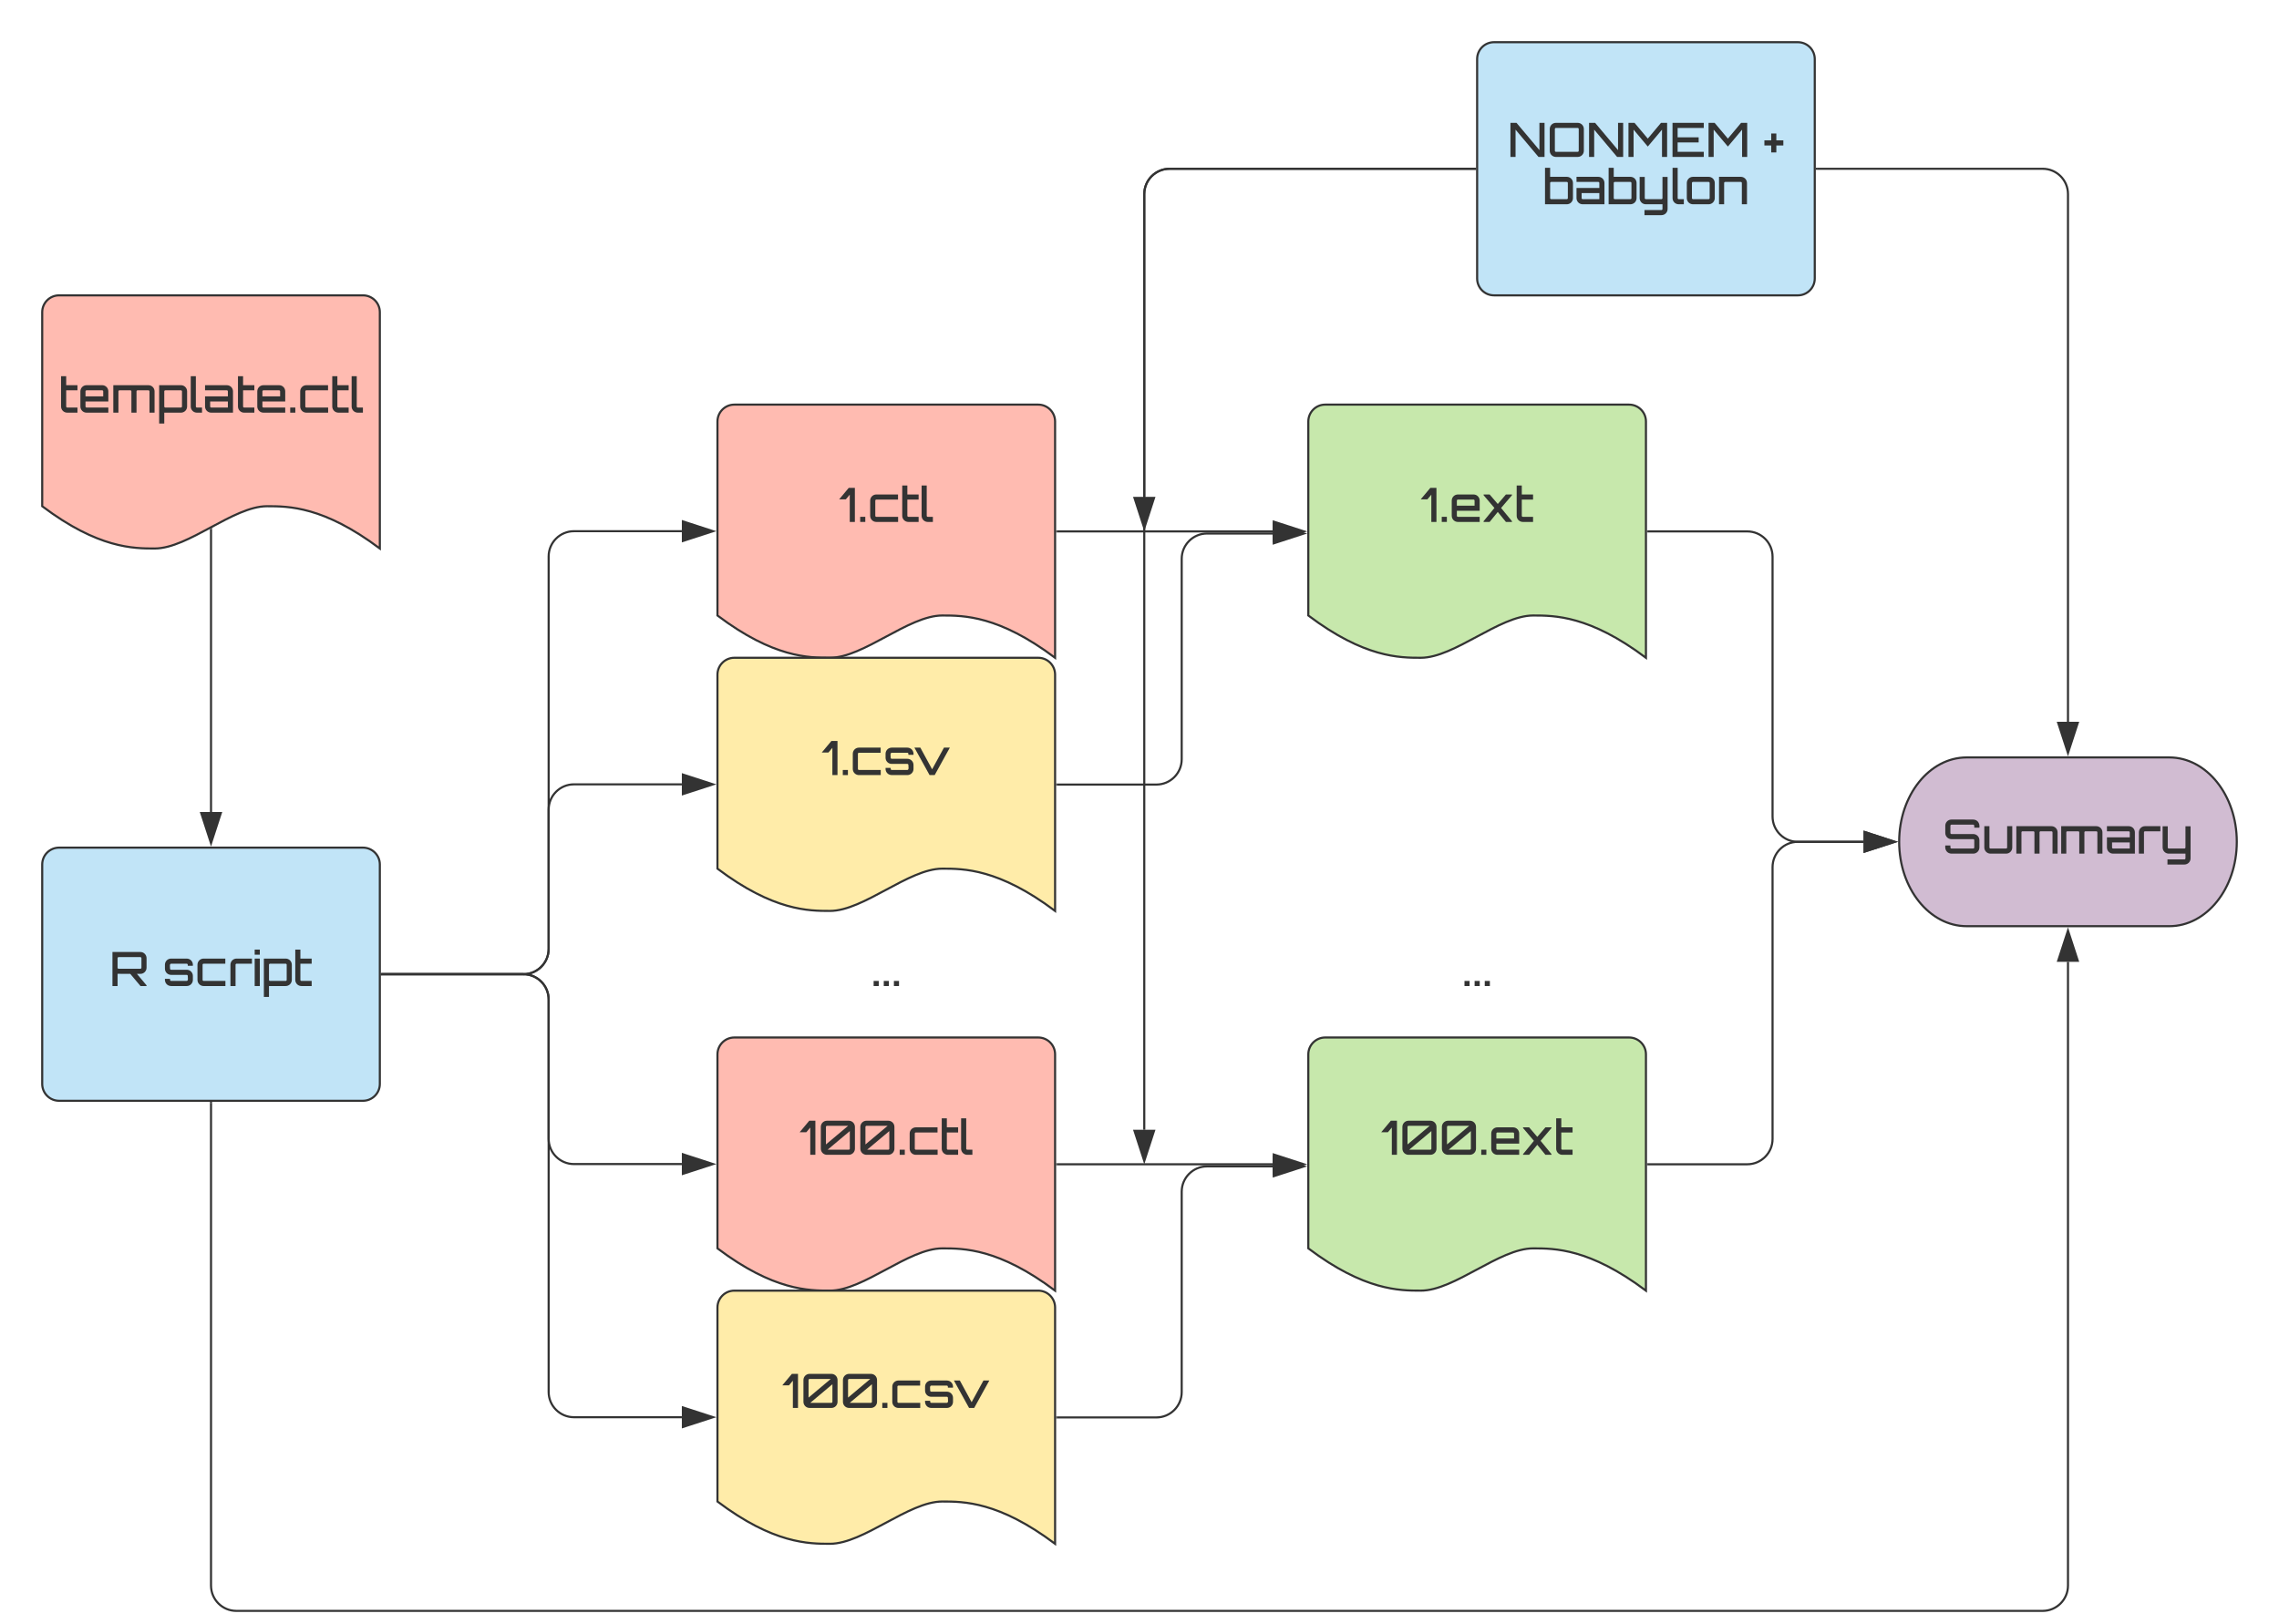
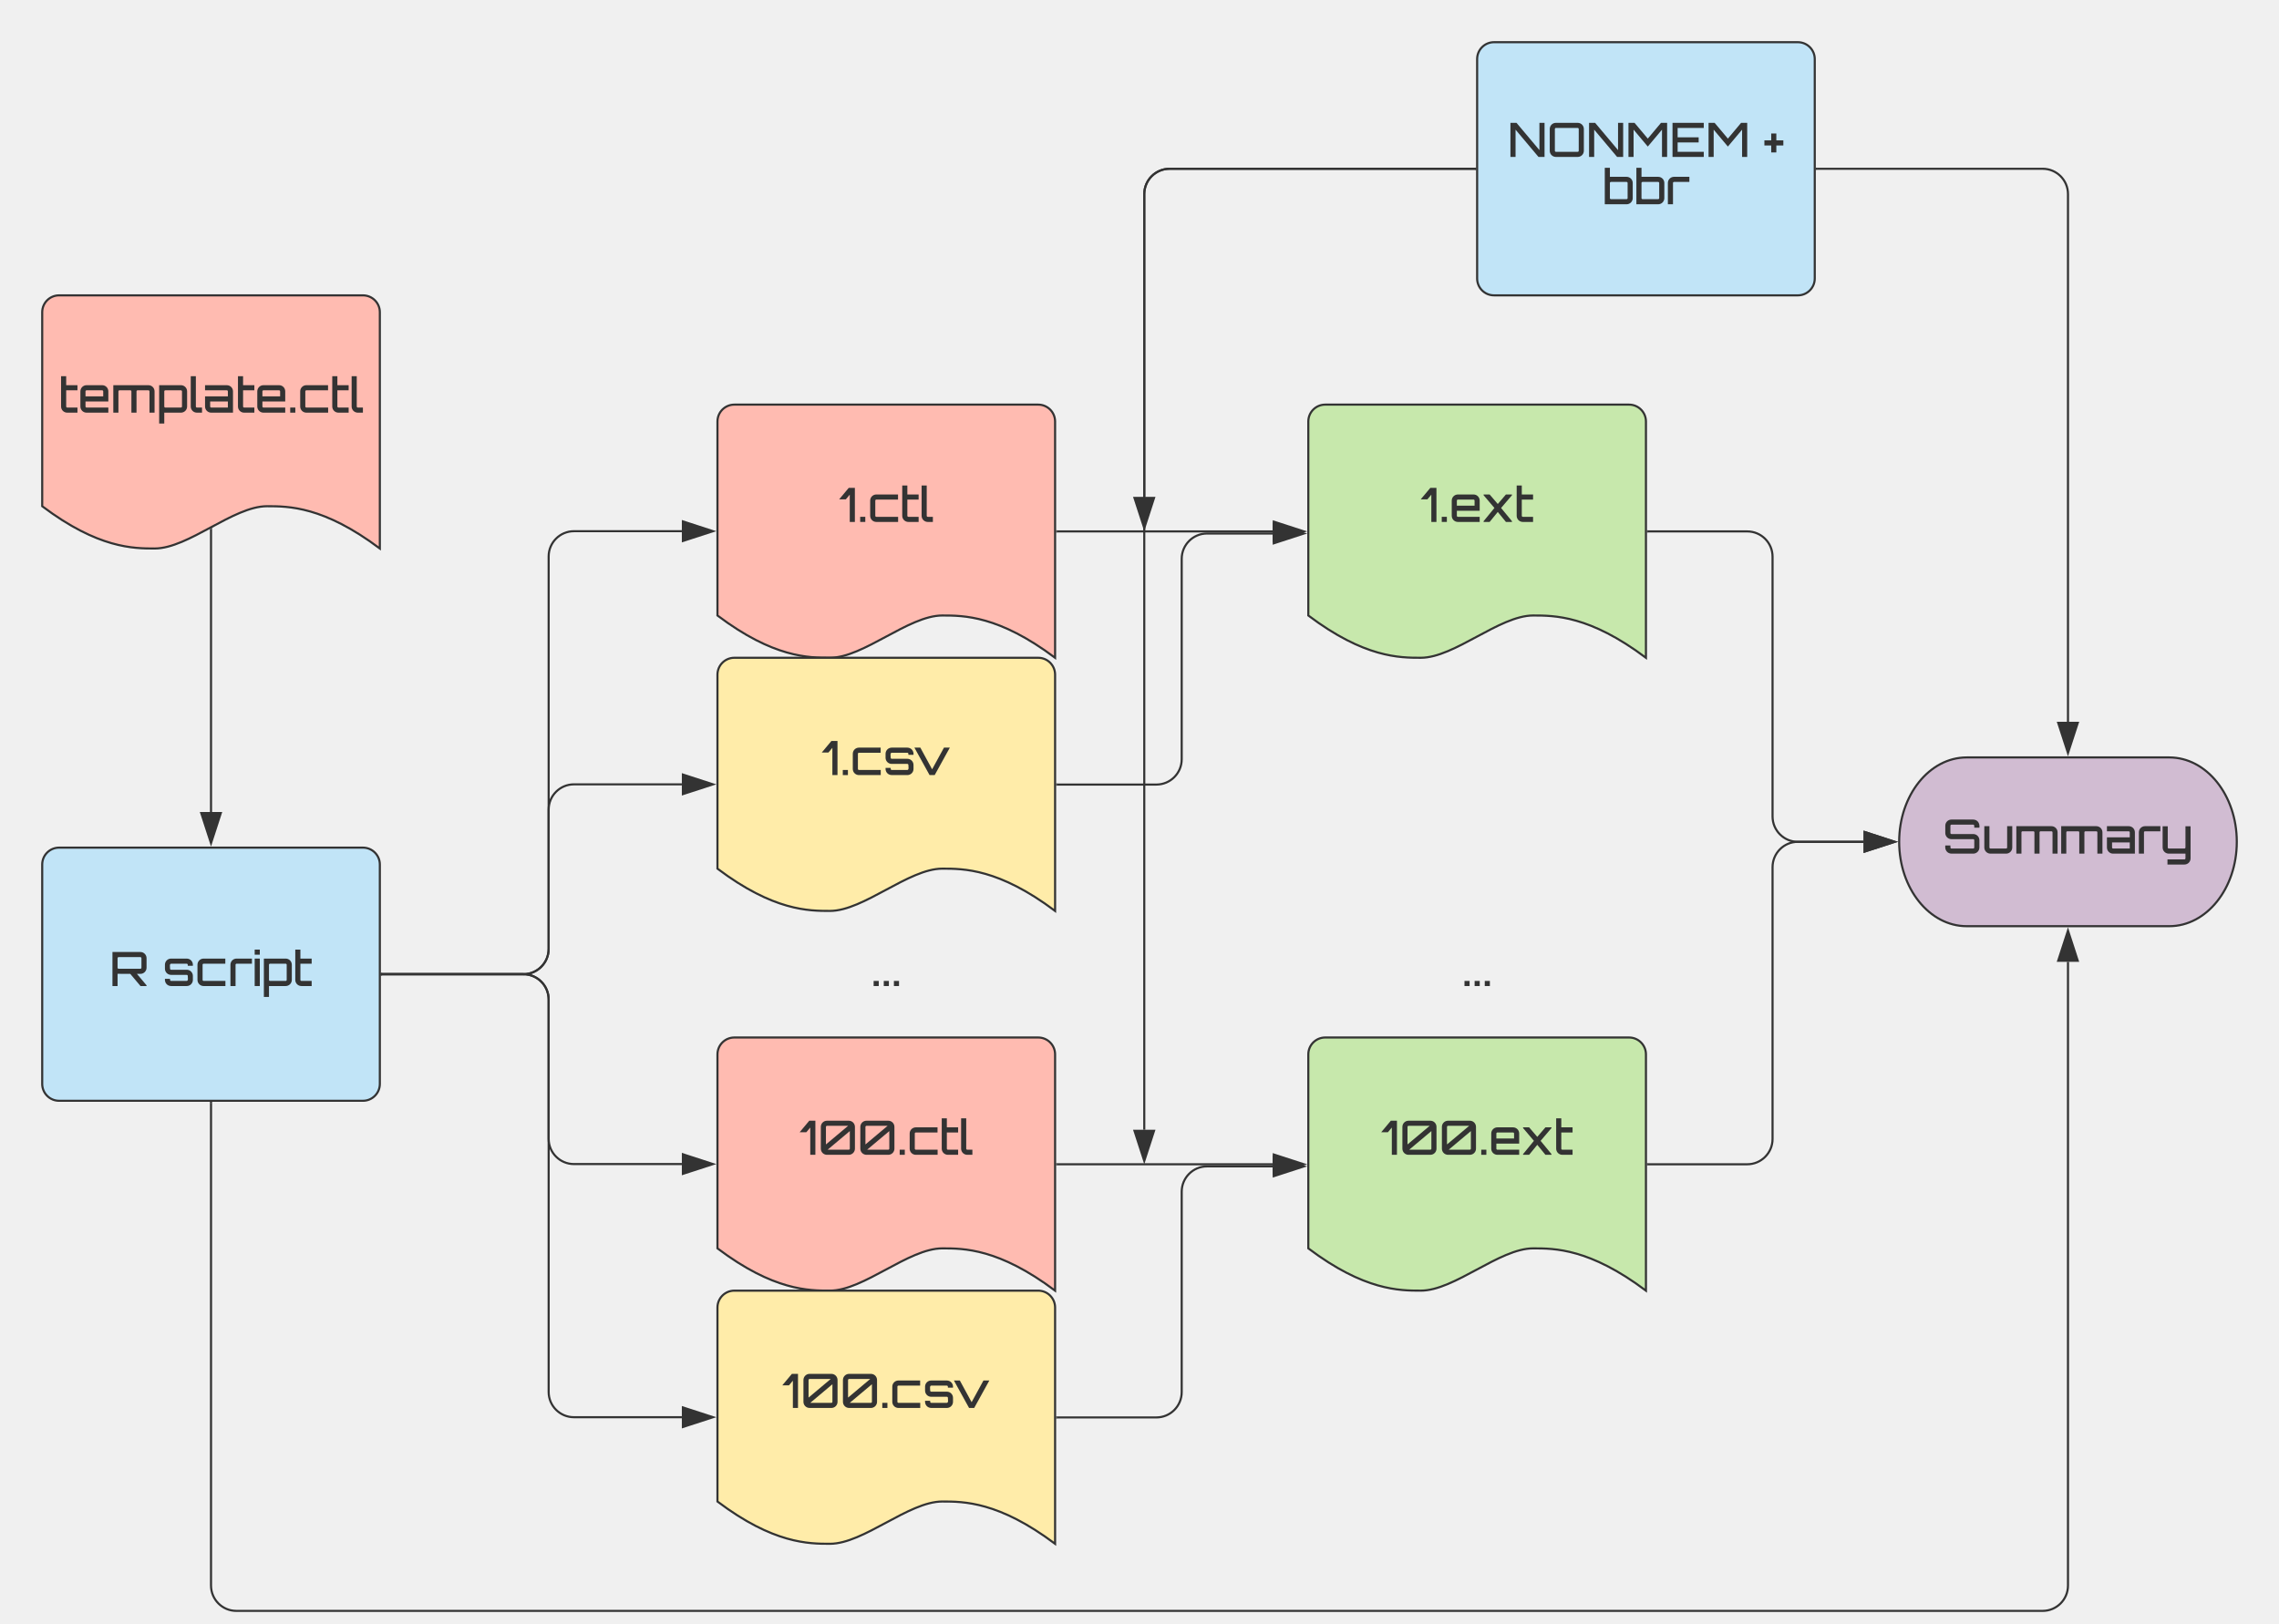
<svg xmlns="http://www.w3.org/2000/svg" xmlns:ns1="lucid" xmlns:xlink="http://www.w3.org/1999/xlink" width="1080" height="769.6">
  <g transform="translate(-600 -96.39731)" ns1:page-tab-id="0_0">
-     <path d="M0 0h1760v1360H0z" fill="#fff" />
-     <path d="M620 244.4c0-4.42 3.58-8 8-8h144c4.42 0 8 3.58 8 8v112c-26.72-20.04-43.36-20.04-53.44-20.04-16 0-37.28 20.04-53.28 20.04-9.92 0-26.72 0-53.28-20.04z" stroke="#333" fill="#ffbbb1" />
+     <path d="M620 244.4a8 8 0 0 1 8-8h144a8 8 0 0 1 8 8v112c-26.72-20.04-43.36-20.04-53.44-20.04-16 0-37.28 20.04-53.28 20.04-9.92 0-26.72 0-53.28-20.04z" stroke="#333" fill="#ffbbb1" />
    <use xlink:href="#a" transform="matrix(1,0,0,1,625,241.3973) translate(2.751333 50.61111)" />
-     <path d="M940 296.2c0-4.42 3.58-8 8-8h144c4.42 0 8 3.58 8 8v112c-26.72-20.04-43.36-20.04-53.44-20.04-16 0-37.28 20.04-53.28 20.04-9.92 0-26.72 0-53.28-20.04z" stroke="#333" fill="#ffbbb1" />
+     <path d="M940 296.2a8 8 0 0 1 8-8h144a8 8 0 0 1 8 8v112c-26.72-20.04-43.36-20.04-53.44-20.04-16 0-37.28 20.04-53.28 20.04-9.92 0-26.72 0-53.28-20.04z" stroke="#333" fill="#ffbbb1" />
    <use xlink:href="#b" transform="matrix(1,0,0,1,945,293.1987) translate(52.64533 50.61111)" />
-     <path d="M940 416.2c0-4.42 3.58-8 8-8h144c4.42 0 8 3.58 8 8v112c-26.72-20.04-43.36-20.04-53.44-20.04-16 0-37.28 20.04-53.28 20.04-9.92 0-26.72 0-53.28-20.04z" stroke="#333" fill="#ffeca9" />
+     <path d="M940 416.2a8 8 0 0 1 8-8h144a8 8 0 0 1 8 8v112c-26.72-20.04-43.36-20.04-53.44-20.04-16 0-37.28 20.04-53.28 20.04-9.92 0-26.72 0-53.28-20.04z" stroke="#333" fill="#ffeca9" />
    <use xlink:href="#c" transform="matrix(1,0,0,1,945,413.1987) translate(44.40822 50.61111)" />
-     <path d="M940 596.2c0-4.42 3.58-8 8-8h144c4.42 0 8 3.58 8 8v112c-26.72-20.04-43.36-20.04-53.44-20.04-16 0-37.28 20.04-53.28 20.04-9.92 0-26.72 0-53.28-20.04z" stroke="#333" fill="#ffbbb1" />
+     <path d="M940 596.2a8 8 0 0 1 8-8h144a8 8 0 0 1 8 8v112c-26.72-20.04-43.36-20.04-53.44-20.04-16 0-37.28 20.04-53.28 20.04-9.92 0-26.72 0-53.28-20.04z" stroke="#333" fill="#ffbbb1" />
    <use xlink:href="#d" transform="matrix(1,0,0,1,945,593.1987) translate(33.92667 50.61111)" />
-     <path d="M940 716.2c0-4.42 3.58-8 8-8h144c4.42 0 8 3.58 8 8v112c-26.72-20.04-43.36-20.04-53.44-20.04-16 0-37.28 20.04-53.28 20.04-9.92 0-26.72 0-53.28-20.04z" stroke="#333" fill="#ffeca9" />
+     <path d="M940 716.2a8 8 0 0 1 8-8h144a8 8 0 0 1 8 8v112c-26.72-20.04-43.36-20.04-53.44-20.04-16 0-37.28 20.04-53.28 20.04-9.92 0-26.72 0-53.28-20.04z" stroke="#333" fill="#ffeca9" />
    <use xlink:href="#e" transform="matrix(1,0,0,1,945,713.1987) translate(25.68956 50.61111)" />
-     <path d="M620 506.2c0-4.42 3.58-8 8-8h144c4.42 0 8 3.58 8 8v104c0 4.42-3.58 8-8 8H628c-4.42 0-8-3.58-8-8z" stroke="#333" fill="#c1e4f7" />
+     <path d="M620 506.2a8 8 0 0 1 8-8h144a8 8 0 0 1 8 8v104a8 8 0 0 1-8 8H628a8 8 0 0 1-8-8z" stroke="#333" fill="#c1e4f7" />
    <use xlink:href="#f" transform="matrix(1,0,0,1,625,503.1987) translate(27.05867 60.61111)" />
    <use xlink:href="#g" transform="matrix(1,0,0,1,625,503.1987) translate(52.08422 60.61111)" />
-     <path d="M1220 296.2c0-4.42 3.58-8 8-8h144c4.42 0 8 3.58 8 8v112c-26.72-20.04-43.36-20.04-53.44-20.04-16 0-37.28 20.04-53.28 20.04-9.92 0-26.72 0-53.28-20.04z" stroke="#333" fill="#c7e8ac" />
+     <path d="M1220 296.2a8 8 0 0 1 8-8h144a8 8 0 0 1 8 8v112c-26.72-20.04-43.36-20.04-53.44-20.04-16 0-37.28 20.04-53.28 20.04-9.92 0-26.72 0-53.28-20.04z" stroke="#333" fill="#c7e8ac" />
    <use xlink:href="#h" transform="matrix(1,0,0,1,1225,293.1987) translate(48.24622 50.61111)" />
-     <path d="M1220 596.2c0-4.42 3.58-8 8-8h144c4.42 0 8 3.58 8 8v112c-26.72-20.04-43.36-20.04-53.44-20.04-16 0-37.28 20.04-53.28 20.04-9.92 0-26.72 0-53.28-20.04z" stroke="#333" fill="#c7e8ac" />
+     <path d="M1220 596.2a8 8 0 0 1 8-8h144a8 8 0 0 1 8 8v112c-26.72-20.04-43.36-20.04-53.44-20.04-16 0-37.28 20.04-53.28 20.04-9.92 0-26.72 0-53.28-20.04z" stroke="#333" fill="#c7e8ac" />
    <use xlink:href="#i" transform="matrix(1,0,0,1,1225,593.1987) translate(29.52756 50.61111)" />
-     <path d="M781 558.2h67c6.63 0 12-5.37 12-12v-66c0-6.63 5.37-12 12-12h51.12" stroke="#333" fill="none" />
-     <path d="M781 558.7h-.5v-1h.5z" fill="#333" />
+     <path d="M781 558.2h67a12 12 0 0 0 12-12v-66a12 12 0 0 1 12-12h51.12" stroke="#333" fill="none" />
+     <path d="M781 558.7h-.5v-1h.5z" stroke="#333" stroke-width=".05" fill="#333" />
    <path d="M937.88 468.2l-14.26 4.63v-9.27z" stroke="#333" fill="#333" />
-     <path d="M781 558.2h67c6.63 0 12 5.37 12 12v186c0 6.63 5.37 12 12 12h51.12" stroke="#333" fill="none" />
-     <path d="M781 558.7h-.5v-1h.5z" fill="#333" />
+     <path d="M781 558.2h67a12 12 0 0 1 12 12v186a12 12 0 0 0 12 12h51.12" stroke="#333" fill="none" />
+     <path d="M781 558.7h-.5v-1h.5z" stroke="#333" stroke-width=".05" fill="#333" />
    <path d="M937.88 768.2l-14.26 4.63v-9.27z" stroke="#333" fill="#333" />
    <path d="M1101 348.3h102.12" stroke="#333" fill="none" />
-     <path d="M1101 348.8h-.5v-1h.5z" fill="#333" />
-     <path d="M1217.88 348.3l-14.26 4.64v-9.27z" stroke="#333" fill="#333" />
-     <path d="M1101 468.3h47c6.63 0 12-5.37 12-12v-95c0-6.62 5.37-12 12-12h31.12" stroke="#333" fill="none" />
-     <path d="M1101 468.8h-.5v-1h.5z" fill="#333" />
+     <path d="M1101 348.8h-.5v-1h.5z" stroke="#333" stroke-width=".05" fill="#333" />
+     <path d="M1217.88 348.3l-14.27 4.64.02-9.27z" stroke="#333" fill="#333" />
+     <path d="M1101 468.3h47a12 12 0 0 0 12-12v-95a12 12 0 0 1 12-12h31.12" stroke="#333" fill="none" />
+     <path d="M1101 468.8h-.5v-1h.5z" stroke="#333" stroke-width=".05" fill="#333" />
    <path d="M1217.88 349.3l-14.26 4.64v-9.27z" stroke="#333" fill="#333" />
    <path d="M1101 648.3h102.12" stroke="#333" fill="none" />
-     <path d="M1101 648.8h-.5v-1h.5z" fill="#333" />
-     <path d="M1217.88 648.3l-14.26 4.64v-9.27z" stroke="#333" fill="#333" />
-     <path d="M1101 768.3h47c6.63 0 12-5.37 12-12v-95c0-6.62 5.37-12 12-12h31.12" stroke="#333" fill="none" />
-     <path d="M1101 768.8h-.5v-1h.5z" fill="#333" />
+     <path d="M1101 648.8h-.5v-1h.5z" stroke="#333" stroke-width=".05" fill="#333" />
+     <path d="M1217.88 648.3l-14.27 4.64.02-9.27z" stroke="#333" fill="#333" />
+     <path d="M1101 768.3h47a12 12 0 0 0 12-12v-95a12 12 0 0 1 12-12h31.12" stroke="#333" fill="none" />
+     <path d="M1101 768.8h-.5v-1h.5z" stroke="#333" stroke-width=".05" fill="#333" />
    <path d="M1217.88 649.3l-14.26 4.64v-9.27z" stroke="#333" fill="#333" />
    <path d="M1628 455.44c17.67 0 32 17.9 32 40s-14.33 40-32 40h-96c-17.67 0-32-17.9-32-40s14.33-40 32-40z" stroke="#333" fill="#d1bcd2" />
    <use xlink:href="#j" transform="matrix(1,0,0,1,1505,460.4361) translate(15.713 40.61111)" />
-     <path d="M1381 348.3h47c6.63 0 12 5.38 12 12v123.14c0 6.62 5.37 12 12 12h31.12" stroke="#333" fill="none" />
-     <path d="M1381 348.8h-.5v-1h.5z" fill="#333" />
+     <path d="M1381 348.3h47a12 12 0 0 1 12 12v123.14a12 12 0 0 0 12 12h31.12" stroke="#333" fill="none" />
+     <path d="M1381 348.8h-.5v-1h.5z" stroke="#333" stroke-width=".05" fill="#333" />
    <path d="M1497.88 495.44l-14.26 4.63v-9.27z" stroke="#333" fill="#333" />
-     <path d="M1381 648.3h47c6.63 0 12-5.37 12-12V507.45c0-6.63 5.37-12 12-12h31.12" stroke="#333" fill="none" />
-     <path d="M1381 648.8h-.5v-1h.5z" fill="#333" />
+     <path d="M1381 648.3h47a12 12 0 0 0 12-12V507.45a12 12 0 0 1 12-12h31.12" stroke="#333" fill="none" />
+     <path d="M1381 648.8h-.5v-1h.5z" stroke="#333" stroke-width=".05" fill="#333" />
    <path d="M1497.88 495.44l-14.26 4.63v-9.27z" stroke="#333" fill="#333" />
-     <path d="M900 536.2c0-4.42 3.58-8 8-8h224c4.42 0 8 3.58 8 8v44c0 4.42-3.58 8-8 8H908c-4.42 0-8-3.58-8-8z" stroke="#000" stroke-opacity="0" fill="#fff" fill-opacity="0" />
+     <path d="M900 536.2a8 8 0 0 1 8-8h224a8 8 0 0 1 8 8v44a8 8 0 0 1-8 8H908a8 8 0 0 1-8-8z" stroke="#000" stroke-opacity="0" fill="#fff" fill-opacity="0" />
    <use xlink:href="#k" transform="matrix(1,0,0,1,905,533.1987) translate(107.7953 30.61111)" />
-     <path d="M1180 536.2c0-4.42 3.58-8 8-8h224c4.42 0 8 3.58 8 8v44c0 4.42-3.58 8-8 8h-224c-4.42 0-8-3.58-8-8z" stroke="#000" stroke-opacity="0" fill="#fff" fill-opacity="0" />
+     <path d="M1180 536.2a8 8 0 0 1 8-8h224a8 8 0 0 1 8 8v44a8 8 0 0 1-8 8h-224a8 8 0 0 1-8-8z" stroke="#000" stroke-opacity="0" fill="#fff" fill-opacity="0" />
    <use xlink:href="#k" transform="matrix(1,0,0,1,1185,533.1987) translate(107.7953 30.61111)" />
-     <path d="M1300 124.4c0-4.42 3.58-8 8-8h144c4.42 0 8 3.58 8 8v104c0 4.42-3.58 8-8 8h-144c-4.42 0-8-3.58-8-8z" stroke="#333" fill="#c1e4f7" />
+     <path d="M1300 124.4a8 8 0 0 1 8-8h144a8 8 0 0 1 8 8v104a8 8 0 0 1-8 8h-144a8 8 0 0 1-8-8z" stroke="#333" fill="#c1e4f7" />
    <use xlink:href="#l" transform="matrix(1,0,0,1,1305,121.3973) translate(9.529556 49.38889)" />
    <use xlink:href="#m" transform="matrix(1,0,0,1,1305,121.3973) translate(130.752 49.38889)" />
-     <use xlink:href="#n" transform="matrix(1,0,0,1,1305,121.3973) translate(25.95889 71.83333)" />
-     <path d="M1299 176.4h-144.74c-6.63 0-12 5.37-12 12v143.52" stroke="#333" fill="none" />
-     <path d="M1299.5 176.9h-.5v-1h.5z" fill="#333" />
+     <use xlink:href="#n" transform="matrix(1,0,0,1,1305,121.3973) translate(54.28378 71.83333)" />
+     <path d="M1299 176.4h-144.74a12 12 0 0 0-12 12v143.52" stroke="#333" fill="none" />
+     <path d="M1299.5 176.9h-.5v-1h.5z" stroke="#333" stroke-width=".05" fill="#333" />
    <path d="M1142.26 346.7l-4.64-14.28h9.27z" stroke="#333" fill="#333" />
-     <path d="M1299 176.4h-144.74c-6.63 0-12 5.37-12 12v443.52" stroke="#333" fill="none" />
-     <path d="M1299.5 176.9h-.5v-1h.5z" fill="#333" />
+     <path d="M1299 176.4h-144.74a12 12 0 0 0-12 12v443.52" stroke="#333" fill="none" />
+     <path d="M1299.5 176.9h-.5v-1h.5z" stroke="#333" stroke-width=".05" fill="#333" />
    <path d="M1142.26 646.7l-4.64-14.28h9.27z" stroke="#333" fill="#333" />
    <path d="M700 347.22v134.1" stroke="#333" fill="none" />
-     <path d="M700.5 347.23h-1v-.26l1-.5z" fill="#333" />
-     <path d="M700 496.08l-4.64-14.27h9.28z" stroke="#333" fill="#333" />
-     <path d="M700 619.2V848c0 6.63 5.37 12 12 12h856c6.63 0 12-5.37 12-12V552.32" stroke="#333" fill="none" />
-     <path d="M700.5 619.2h-1v-.5h1z" fill="#333" />
-     <path d="M1580 537.55l4.64 14.27h-9.28z" stroke="#333" fill="#333" />
-     <path d="M781 558.2h67c6.63 0 12-5.37 12-12v-186c0-6.63 5.37-12 12-12h51.12" stroke="#333" fill="none" />
-     <path d="M781 558.7h-.5v-1h.5z" fill="#333" />
+     <path d="M700.5 347.23h-1v-.26l1-.5z" stroke="#333" stroke-width=".05" fill="#333" />
+     <path d="M700 496.08l-4.63-14.26h9.26z" stroke="#333" fill="#333" />
+     <path d="M700 619.2V848a12 12 0 0 0 12 12h856a12 12 0 0 0 12-12V552.32" stroke="#333" fill="none" />
+     <path d="M700.5 619.2h-1v-.5h1z" stroke="#333" stroke-width=".05" fill="#333" />
+     <path d="M1580 537.55l4.63 14.27h-9.27z" stroke="#333" fill="#333" />
+     <path d="M781 558.2h67a12 12 0 0 0 12-12v-186a12 12 0 0 1 12-12h51.12" stroke="#333" fill="none" />
+     <path d="M781 558.7h-.5v-1h.5z" stroke="#333" stroke-width=".05" fill="#333" />
    <path d="M937.88 348.2l-14.26 4.63v-9.27z" stroke="#333" fill="#333" />
-     <path d="M781 558.2h67c6.63 0 12 5.37 12 12v66c0 6.63 5.37 12 12 12h51.12" stroke="#333" fill="none" />
-     <path d="M781 558.7h-.5v-1h.5z" fill="#333" />
+     <path d="M781 558.2h67a12 12 0 0 1 12 12v66a12 12 0 0 0 12 12h51.12" stroke="#333" fill="none" />
+     <path d="M781 558.7h-.5v-1h.5z" stroke="#333" stroke-width=".05" fill="#333" />
    <path d="M937.88 648.2l-14.26 4.63v-9.27z" stroke="#333" fill="#333" />
-     <path d="M1461 176.4h107c6.63 0 12 5.37 12 12v250.15" stroke="#333" fill="none" />
-     <path d="M1461 176.9h-.5v-1h.5z" fill="#333" />
-     <path d="M1580 453.32l-4.64-14.27h9.28z" stroke="#333" fill="#333" />
+     <path d="M1461 176.4h107a12 12 0 0 1 12 12v250.15" stroke="#333" fill="none" />
+     <path d="M1461 176.9h-.5v-1h.5z" stroke="#333" stroke-width=".05" fill="#333" />
+     <path d="M1580 453.32l-4.63-14.27h9.27z" stroke="#333" fill="#333" />
    <defs>
      <path fill="#333" d="M399-472H161v342c0 12 10 22 22 22h216V0H183C111 0 53-58 53-130v-640h108v190h238v108" id="o" />
      <path fill="#333" d="M511-580c72 0 130 58 130 130v214H159v106c0 12 10 22 22 22h460V0H181C109 0 51-58 51-130v-320c0-72 58-130 130-130h330zM159-344h374v-106c0-12-10-22-22-22H181c-12 0-22 10-22 22v106" id="p" />
      <path fill="#333" d="M795-580c72 0 130 58 130 130V0H818v-450c0-12-10-22-23-22H566c-12 0-22 10-22 22V0H436v-450c0-12-10-22-22-22H184c-12 0-22 10-22 22V0H54v-580h741" id="q" />
      <path fill="#333" d="M514-580c72 0 130 58 130 130v320C644-58 586 0 514 0H162v230H54v-810h460zm22 450v-320c0-12-10-22-22-22H184c-12 0-22 10-22 22v320c0 12 10 22 22 22h330c12 0 22-10 22-22" id="r" />
      <path fill="#333" d="M52-770h108v640c0 12 10 22 22 22h108V0H182C110 0 52-58 52-130v-640" id="s" />
      <path fill="#333" d="M512-580c72 0 130 58 130 130V0H182C110 0 52-58 52-130v-214h482v-106c0-12-10-22-22-22H52v-108h460zm22 472v-128H160v106c0 12 10 22 22 22h352" id="t" />
      <path fill="#333" d="M162-108V0H54v-108h108" id="u" />
      <path fill="#333" d="M181-108h460V0H181C109 0 51-58 51-130v-320c0-72 58-130 130-130h458v108H181c-12 0-22 10-22 22v320c0 12 10 22 22 22" id="v" />
      <g id="a">
        <use transform="matrix(0.02244444,0,0,0.02244444,0,0)" xlink:href="#o" />
        <use transform="matrix(0.02244444,0,0,0.02244444,9.202222,0)" xlink:href="#p" />
        <use transform="matrix(0.02244444,0,0,0.02244444,24.73378,0)" xlink:href="#q" />
        <use transform="matrix(0.02244444,0,0,0.02244444,46.46,0)" xlink:href="#r" />
        <use transform="matrix(0.02244444,0,0,0.02244444,61.47533,0)" xlink:href="#s" />
        <use transform="matrix(0.02244444,0,0,0.02244444,68.25356,0)" xlink:href="#t" />
        <use transform="matrix(0.02244444,0,0,0.02244444,83.83,0)" xlink:href="#o" />
        <use transform="matrix(0.02244444,0,0,0.02244444,93.03222,0)" xlink:href="#p" />
        <use transform="matrix(0.02244444,0,0,0.02244444,108.5638,0)" xlink:href="#u" />
        <use transform="matrix(0.02244444,0,0,0.02244444,113.3669,0)" xlink:href="#v" />
        <use transform="matrix(0.02244444,0,0,0.02244444,128.5169,0)" xlink:href="#o" />
        <use transform="matrix(0.02244444,0,0,0.02244444,137.7191,0)" xlink:href="#s" />
      </g>
      <path fill="#333" d="M1-477l203-243h129V0H225v-576l-83 99H1" id="w" />
      <g id="b">
        <use transform="matrix(0.02244444,0,0,0.02244444,0,0)" xlink:href="#w" />
        <use transform="matrix(0.02244444,0,0,0.02244444,8.775778,0)" xlink:href="#u" />
        <use transform="matrix(0.02244444,0,0,0.02244444,13.57889,0)" xlink:href="#v" />
        <use transform="matrix(0.02244444,0,0,0.02244444,28.72889,0)" xlink:href="#o" />
        <use transform="matrix(0.02244444,0,0,0.02244444,37.93111,0)" xlink:href="#s" />
      </g>
      <path fill="#333" d="M508-580c79 2 138 64 130 152H530c2-23-1-44-22-44H178c-38 4-22 69-22 106 0 12 10 22 22 22h330c72 0 130 58 130 130v84C638-58 580 0 508 0H178C99-2 40-64 48-152h108c-2 23 1 44 22 44h330c38-4 22-69 22-106 0-12-10-22-22-22H178c-72 0-130-58-130-130v-84c0-72 58-130 130-130h330" id="x" />
      <path fill="#333" d="M645-580h124L449 0H341L21-580h125l249 458" id="y" />
      <g id="c">
        <use transform="matrix(0.02244444,0,0,0.02244444,0,0)" xlink:href="#w" />
        <use transform="matrix(0.02244444,0,0,0.02244444,8.775778,0)" xlink:href="#u" />
        <use transform="matrix(0.02244444,0,0,0.02244444,13.57889,0)" xlink:href="#v" />
        <use transform="matrix(0.02244444,0,0,0.02244444,29.17778,0)" xlink:href="#x" />
        <use transform="matrix(0.02244444,0,0,0.02244444,43.45244,0)" xlink:href="#y" />
      </g>
      <path fill="#333" d="M187-720h460c72 0 130 58 130 130v460C777-58 719 0 647 0H187C115 0 57-58 57-130v-460c0-72 58-130 130-130zm446 108H187c-12 0-22 10-22 22v371zM201-108h446c12 0 22-10 22-22v-371" id="z" />
      <g id="d">
        <use transform="matrix(0.02244444,0,0,0.02244444,0,0)" xlink:href="#w" />
        <use transform="matrix(0.02244444,0,0,0.02244444,8.775778,0)" xlink:href="#z" />
        <use transform="matrix(0.02244444,0,0,0.02244444,27.49444,0)" xlink:href="#z" />
        <use transform="matrix(0.02244444,0,0,0.02244444,46.21311,0)" xlink:href="#u" />
        <use transform="matrix(0.02244444,0,0,0.02244444,51.01622,0)" xlink:href="#v" />
        <use transform="matrix(0.02244444,0,0,0.02244444,66.16622,0)" xlink:href="#o" />
        <use transform="matrix(0.02244444,0,0,0.02244444,75.36844,0)" xlink:href="#s" />
      </g>
      <g id="e">
        <use transform="matrix(0.02244444,0,0,0.02244444,0,0)" xlink:href="#w" />
        <use transform="matrix(0.02244444,0,0,0.02244444,8.775778,0)" xlink:href="#z" />
        <use transform="matrix(0.02244444,0,0,0.02244444,27.49444,0)" xlink:href="#z" />
        <use transform="matrix(0.02244444,0,0,0.02244444,46.21311,0)" xlink:href="#u" />
        <use transform="matrix(0.02244444,0,0,0.02244444,51.01622,0)" xlink:href="#v" />
        <use transform="matrix(0.02244444,0,0,0.02244444,66.61511,0)" xlink:href="#x" />
        <use transform="matrix(0.02244444,0,0,0.02244444,80.88978,0)" xlink:href="#y" />
      </g>
      <path fill="#333" d="M775-589v202c0 71-58 130-130 130h-73L775-15V0H647L431-257c-89-1-182 2-268-2V0H55v-719h590c72 0 130 59 130 130zM185-365h460c12 0 22-10 22-22v-202c0-12-10-22-22-22H185c-12 0-22 10-22 22v202c0 12 10 22 22 22" id="A" />
      <use transform="matrix(0.02244444,0,0,0.02244444,0,0)" xlink:href="#A" id="f" />
      <path fill="#333" d="M182-580h324v108H182c-12 0-22 10-22 22V0H52v-450c0-72 58-130 130-130" id="B" />
      <path fill="#333" d="M52 0v-580h108V0H52zm0-770h108v108H52v-108" id="C" />
      <g id="g">
        <use transform="matrix(0.02244444,0,0,0.02244444,0,0)" xlink:href="#x" />
        <use transform="matrix(0.02244444,0,0,0.02244444,15.352,0)" xlink:href="#v" />
        <use transform="matrix(0.02244444,0,0,0.02244444,30.95089,0)" xlink:href="#B" />
        <use transform="matrix(0.02244444,0,0,0.02244444,42.44244,0)" xlink:href="#C" />
        <use transform="matrix(0.02244444,0,0,0.02244444,46.75178,0)" xlink:href="#r" />
        <use transform="matrix(0.02244444,0,0,0.02244444,61.65489,0)" xlink:href="#o" />
      </g>
      <path fill="#333" d="M518-580h128v15L416-295 646-15V0H518L346-211 174 0H46v-15l229-280L46-565v-15h128l172 201" id="D" />
      <g id="h">
        <use transform="matrix(0.02244444,0,0,0.02244444,0,0)" xlink:href="#w" />
        <use transform="matrix(0.02244444,0,0,0.02244444,8.775778,0)" xlink:href="#u" />
        <use transform="matrix(0.02244444,0,0,0.02244444,13.57889,0)" xlink:href="#p" />
        <use transform="matrix(0.02244444,0,0,0.02244444,28.77378,0)" xlink:href="#D" />
        <use transform="matrix(0.02244444,0,0,0.02244444,44.30533,0)" xlink:href="#o" />
      </g>
      <g id="i">
        <use transform="matrix(0.02244444,0,0,0.02244444,0,0)" xlink:href="#w" />
        <use transform="matrix(0.02244444,0,0,0.02244444,8.775778,0)" xlink:href="#z" />
        <use transform="matrix(0.02244444,0,0,0.02244444,27.49444,0)" xlink:href="#z" />
        <use transform="matrix(0.02244444,0,0,0.02244444,46.21311,0)" xlink:href="#u" />
        <use transform="matrix(0.02244444,0,0,0.02244444,51.01622,0)" xlink:href="#p" />
        <use transform="matrix(0.02244444,0,0,0.02244444,66.21111,0)" xlink:href="#D" />
        <use transform="matrix(0.02244444,0,0,0.02244444,81.74267,0)" xlink:href="#o" />
      </g>
      <path fill="#333" d="M641-720c86 3 143 71 130 172H663c-1-28 7-64-22-64H181c-12 0-22 10-22 22v154c0 12 10 22 22 22h460c72 0 130 58 130 130v154C771-58 713 0 641 0H181C95-3 38-71 51-172h108c1 28-7 64 22 64h460c12 0 22-10 22-22v-154c0-12-10-22-22-22H181c-72 0-130-58-130-130v-154c0-72 58-130 130-130h460" id="E" />
      <path fill="#333" d="M535-580h108v450C643-58 585 0 513 0H183C111 0 53-58 53-130v-450h108v450c0 12 10 22 22 22h330c12 0 22-10 22-22v-450" id="F" />
      <path fill="#333" d="M632-578v678c0 72-58 130-130 130H144V122h358c12 0 22-10 22-22V0H172C100 0 42-58 42-130v-448h108v448c0 12 10 22 22 22h330c12 0 22-10 22-22v-448h108" id="G" />
      <g id="j">
        <use transform="matrix(0.02244444,0,0,0.02244444,0,0)" xlink:href="#E" />
        <use transform="matrix(0.02244444,0,0,0.02244444,18.44933,0)" xlink:href="#F" />
        <use transform="matrix(0.02244444,0,0,0.02244444,33.59933,0)" xlink:href="#q" />
        <use transform="matrix(0.02244444,0,0,0.02244444,54.85422,0)" xlink:href="#q" />
        <use transform="matrix(0.02244444,0,0,0.02244444,76.58044,0)" xlink:href="#t" />
        <use transform="matrix(0.02244444,0,0,0.02244444,91.708,0)" xlink:href="#B" />
        <use transform="matrix(0.02244444,0,0,0.02244444,103.1996,0)" xlink:href="#G" />
      </g>
      <g id="k">
        <use transform="matrix(0.02244444,0,0,0.02244444,0,0)" xlink:href="#u" />
        <use transform="matrix(0.02244444,0,0,0.02244444,4.803111,0)" xlink:href="#u" />
        <use transform="matrix(0.02244444,0,0,0.02244444,9.606222,0)" xlink:href="#u" />
      </g>
      <path fill="#333" d="M668-144v-576h108V0H648L164-576V0H56v-720h128" id="H" />
      <path fill="#333" d="M184-720h460c72 0 130 58 130 130v460C774-58 716 0 644 0H184C112 0 54-58 54-130v-460c0-72 58-130 130-130zm0 612h460c12 0 22-10 22-22v-460c0-12-10-22-22-22H184c-12 0-22 10-22 22v460c0 12 10 22 22 22" id="I" />
      <path fill="#333" d="M464-387l279-333h129V0H764v-576L464-219 164-576V0H56v-720h128" id="J" />
      <path fill="#333" d="M718-720v108H166v198h444v108H166v198h552V0H58v-720h660" id="K" />
      <g id="l">
        <use transform="matrix(0.02244444,0,0,0.02244444,0,0)" xlink:href="#H" />
        <use transform="matrix(0.02244444,0,0,0.02244444,18.67378,0)" xlink:href="#I" />
        <use transform="matrix(0.02244444,0,0,0.02244444,37.25778,0)" xlink:href="#H" />
        <use transform="matrix(0.02244444,0,0,0.02244444,55.93156,0)" xlink:href="#J" />
        <use transform="matrix(0.02244444,0,0,0.02244444,76.76,0)" xlink:href="#K" />
        <use transform="matrix(0.02244444,0,0,0.02244444,93.88511,0)" xlink:href="#J" />
      </g>
      <path fill="#333" d="M161-495h108v145h148v108H269v147H161v-147H17v-108h144v-145" id="L" />
      <use transform="matrix(0.02244444,0,0,0.02244444,0,0)" xlink:href="#L" id="m" />
      <path fill="#333" d="M514-580c72 0 130 58 130 130v320C644-58 586 0 514 0H54v-770h108v190h352zm22 450v-320c0-12-10-22-22-22H184c-12 0-22 10-22 22v320c0 12 10 22 22 22h330c12 0 22-10 22-22" id="M" />
-       <path fill="#333" d="M181-580h330c72 0 130 58 130 130v320C641-58 583 0 511 0H181C109 0 51-58 51-130v-320c0-72 58-130 130-130zm330 108H181c-12 0-22 10-22 22v320c0 12 10 22 22 22h330c12 0 22-10 22-22v-320c0-12-10-22-22-22" id="N" />
-       <path fill="#333" d="M514-580c72 0 130 58 130 130V0H536v-450c0-12-10-22-22-22H184c-12 0-22 10-22 22V0H54v-580h460" id="O" />
      <g id="n">
        <use transform="matrix(0.02244444,0,0,0.02244444,0,0)" xlink:href="#M" />
-         <use transform="matrix(0.02244444,0,0,0.02244444,14.97044,0)" xlink:href="#t" />
-         <use transform="matrix(0.02244444,0,0,0.02244444,30.14289,0)" xlink:href="#M" />
-         <use transform="matrix(0.02244444,0,0,0.02244444,45.11333,0)" xlink:href="#G" />
-         <use transform="matrix(0.02244444,0,0,0.02244444,60.48778,0)" xlink:href="#s" />
-         <use transform="matrix(0.02244444,0,0,0.02244444,67.266,0)" xlink:href="#N" />
-         <use transform="matrix(0.02244444,0,0,0.02244444,82.46089,0)" xlink:href="#O" />
+         <use transform="matrix(0.02244444,0,0,0.02244444,14.97044,0)" xlink:href="#M" />
+         <use transform="matrix(0.02244444,0,0,0.02244444,29.94089,0)" xlink:href="#B" />
      </g>
    </defs>
  </g>
</svg>
